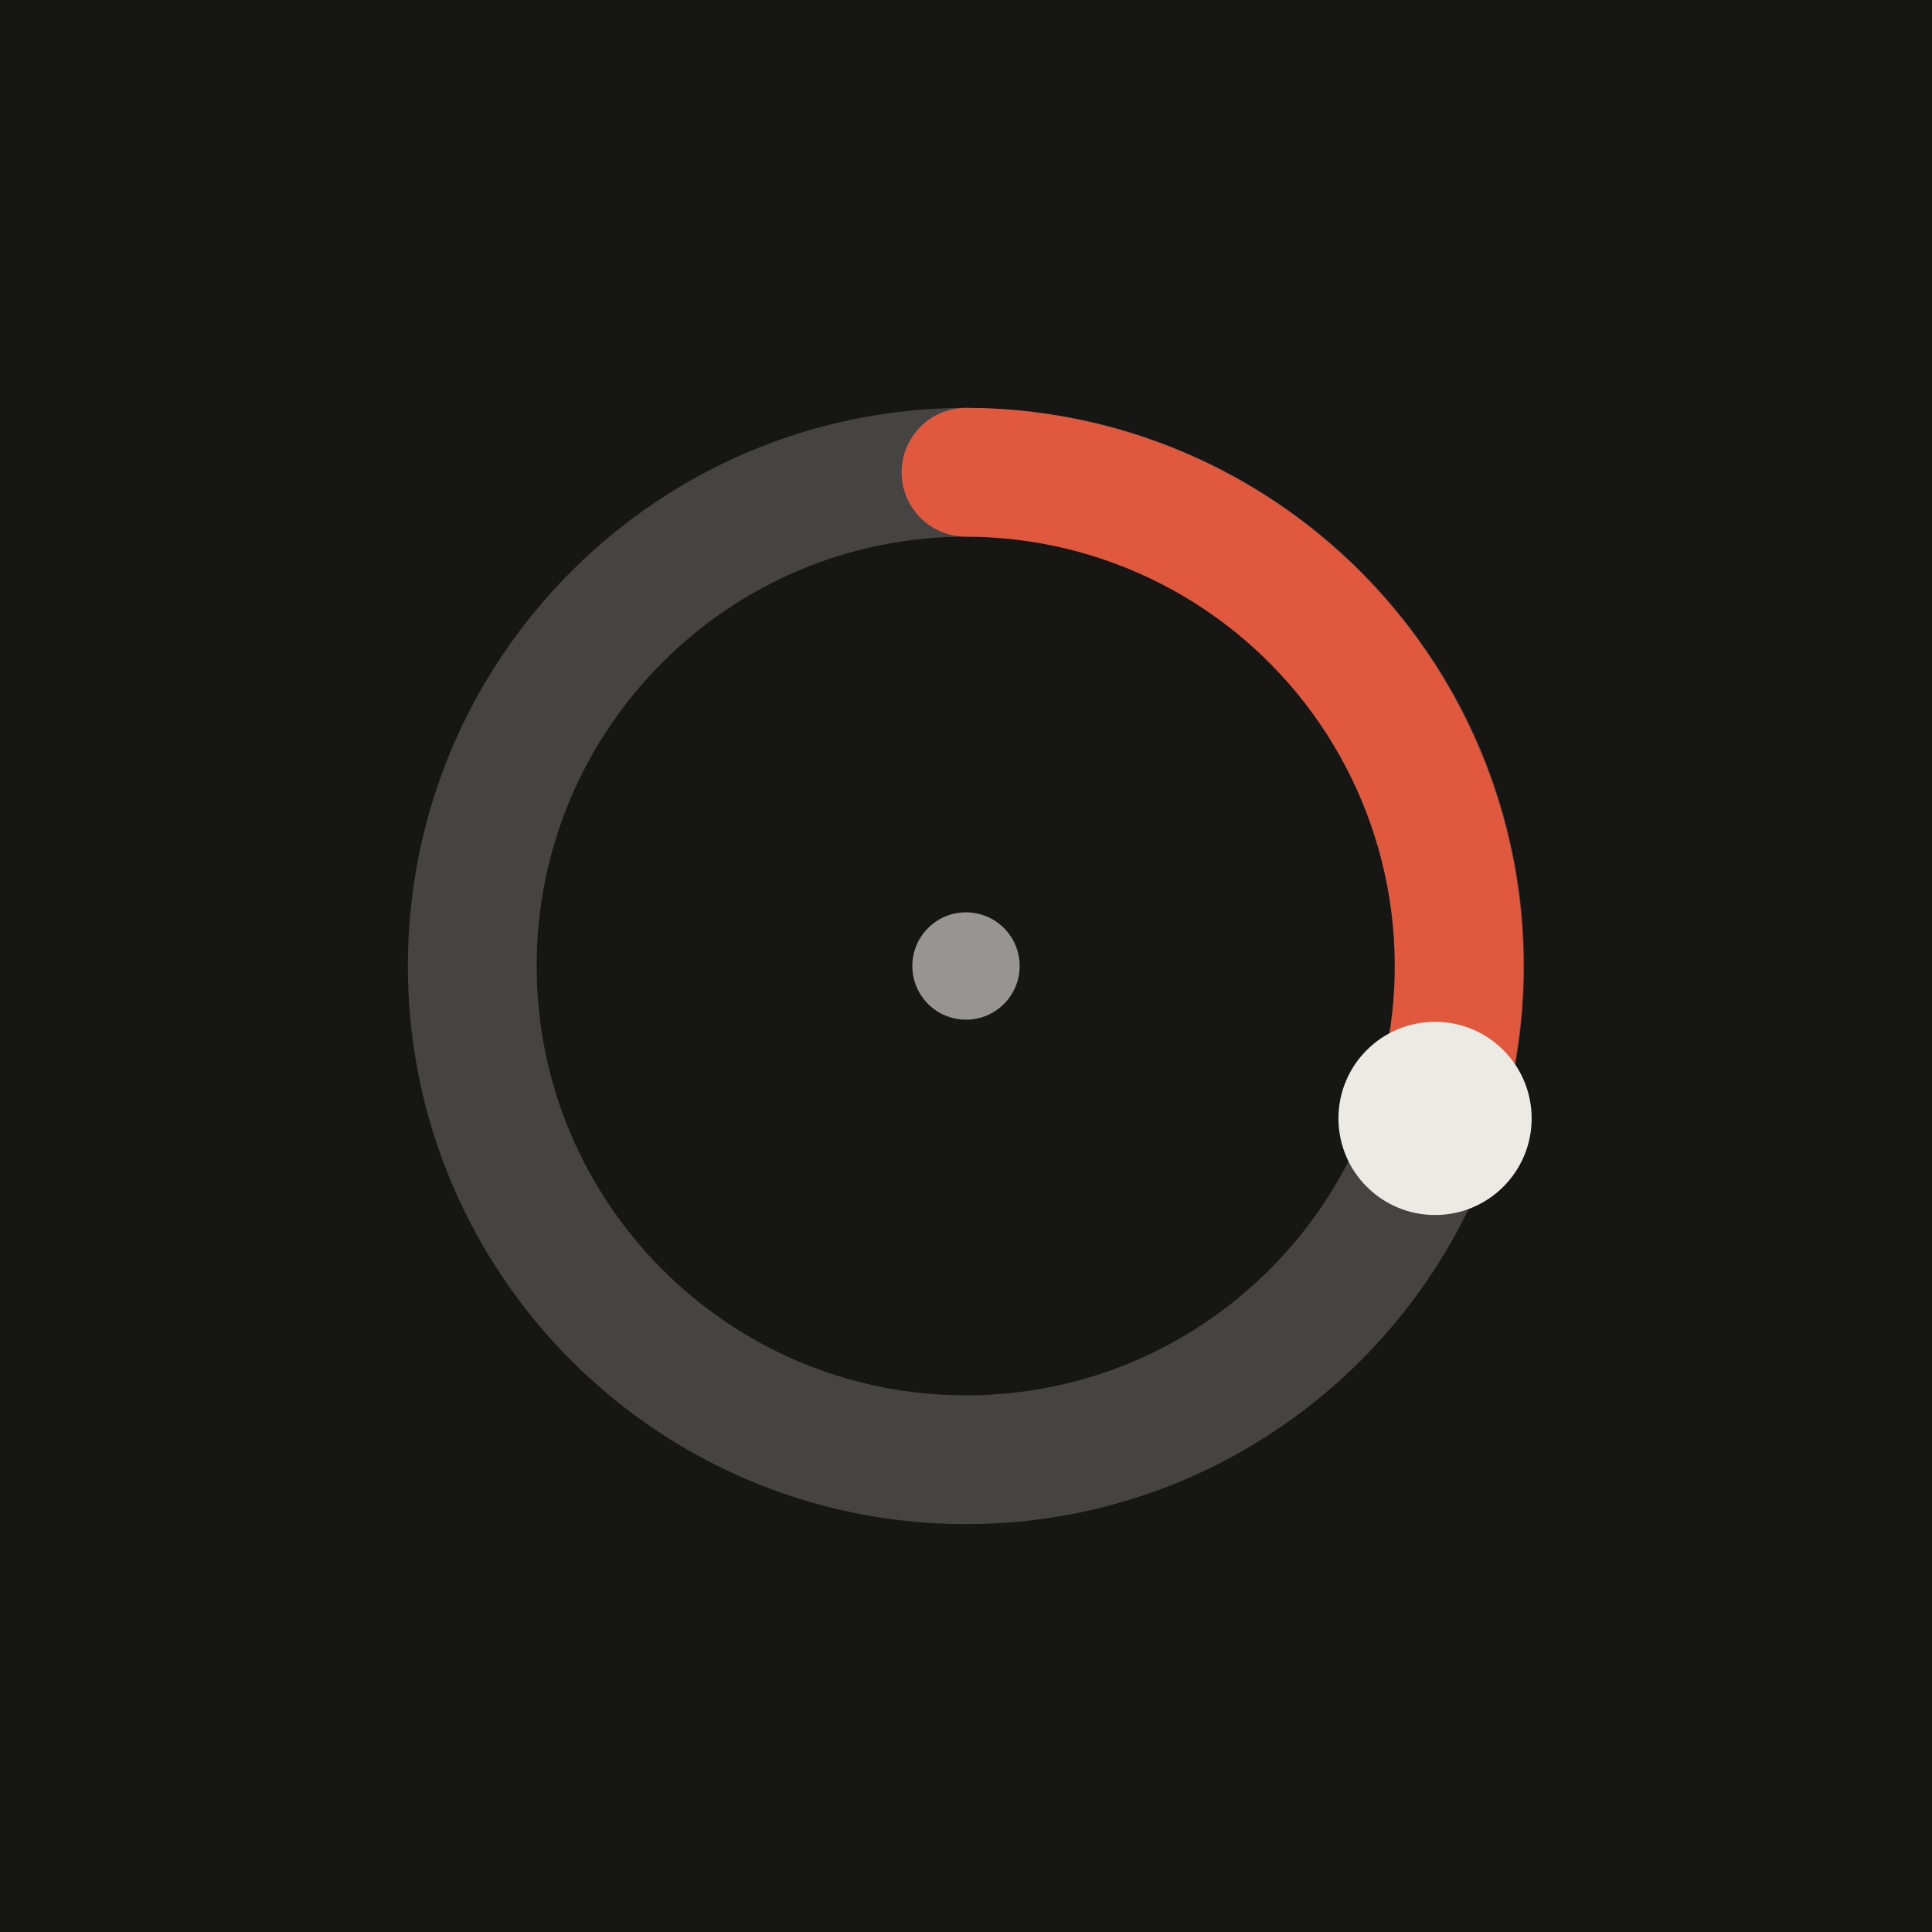
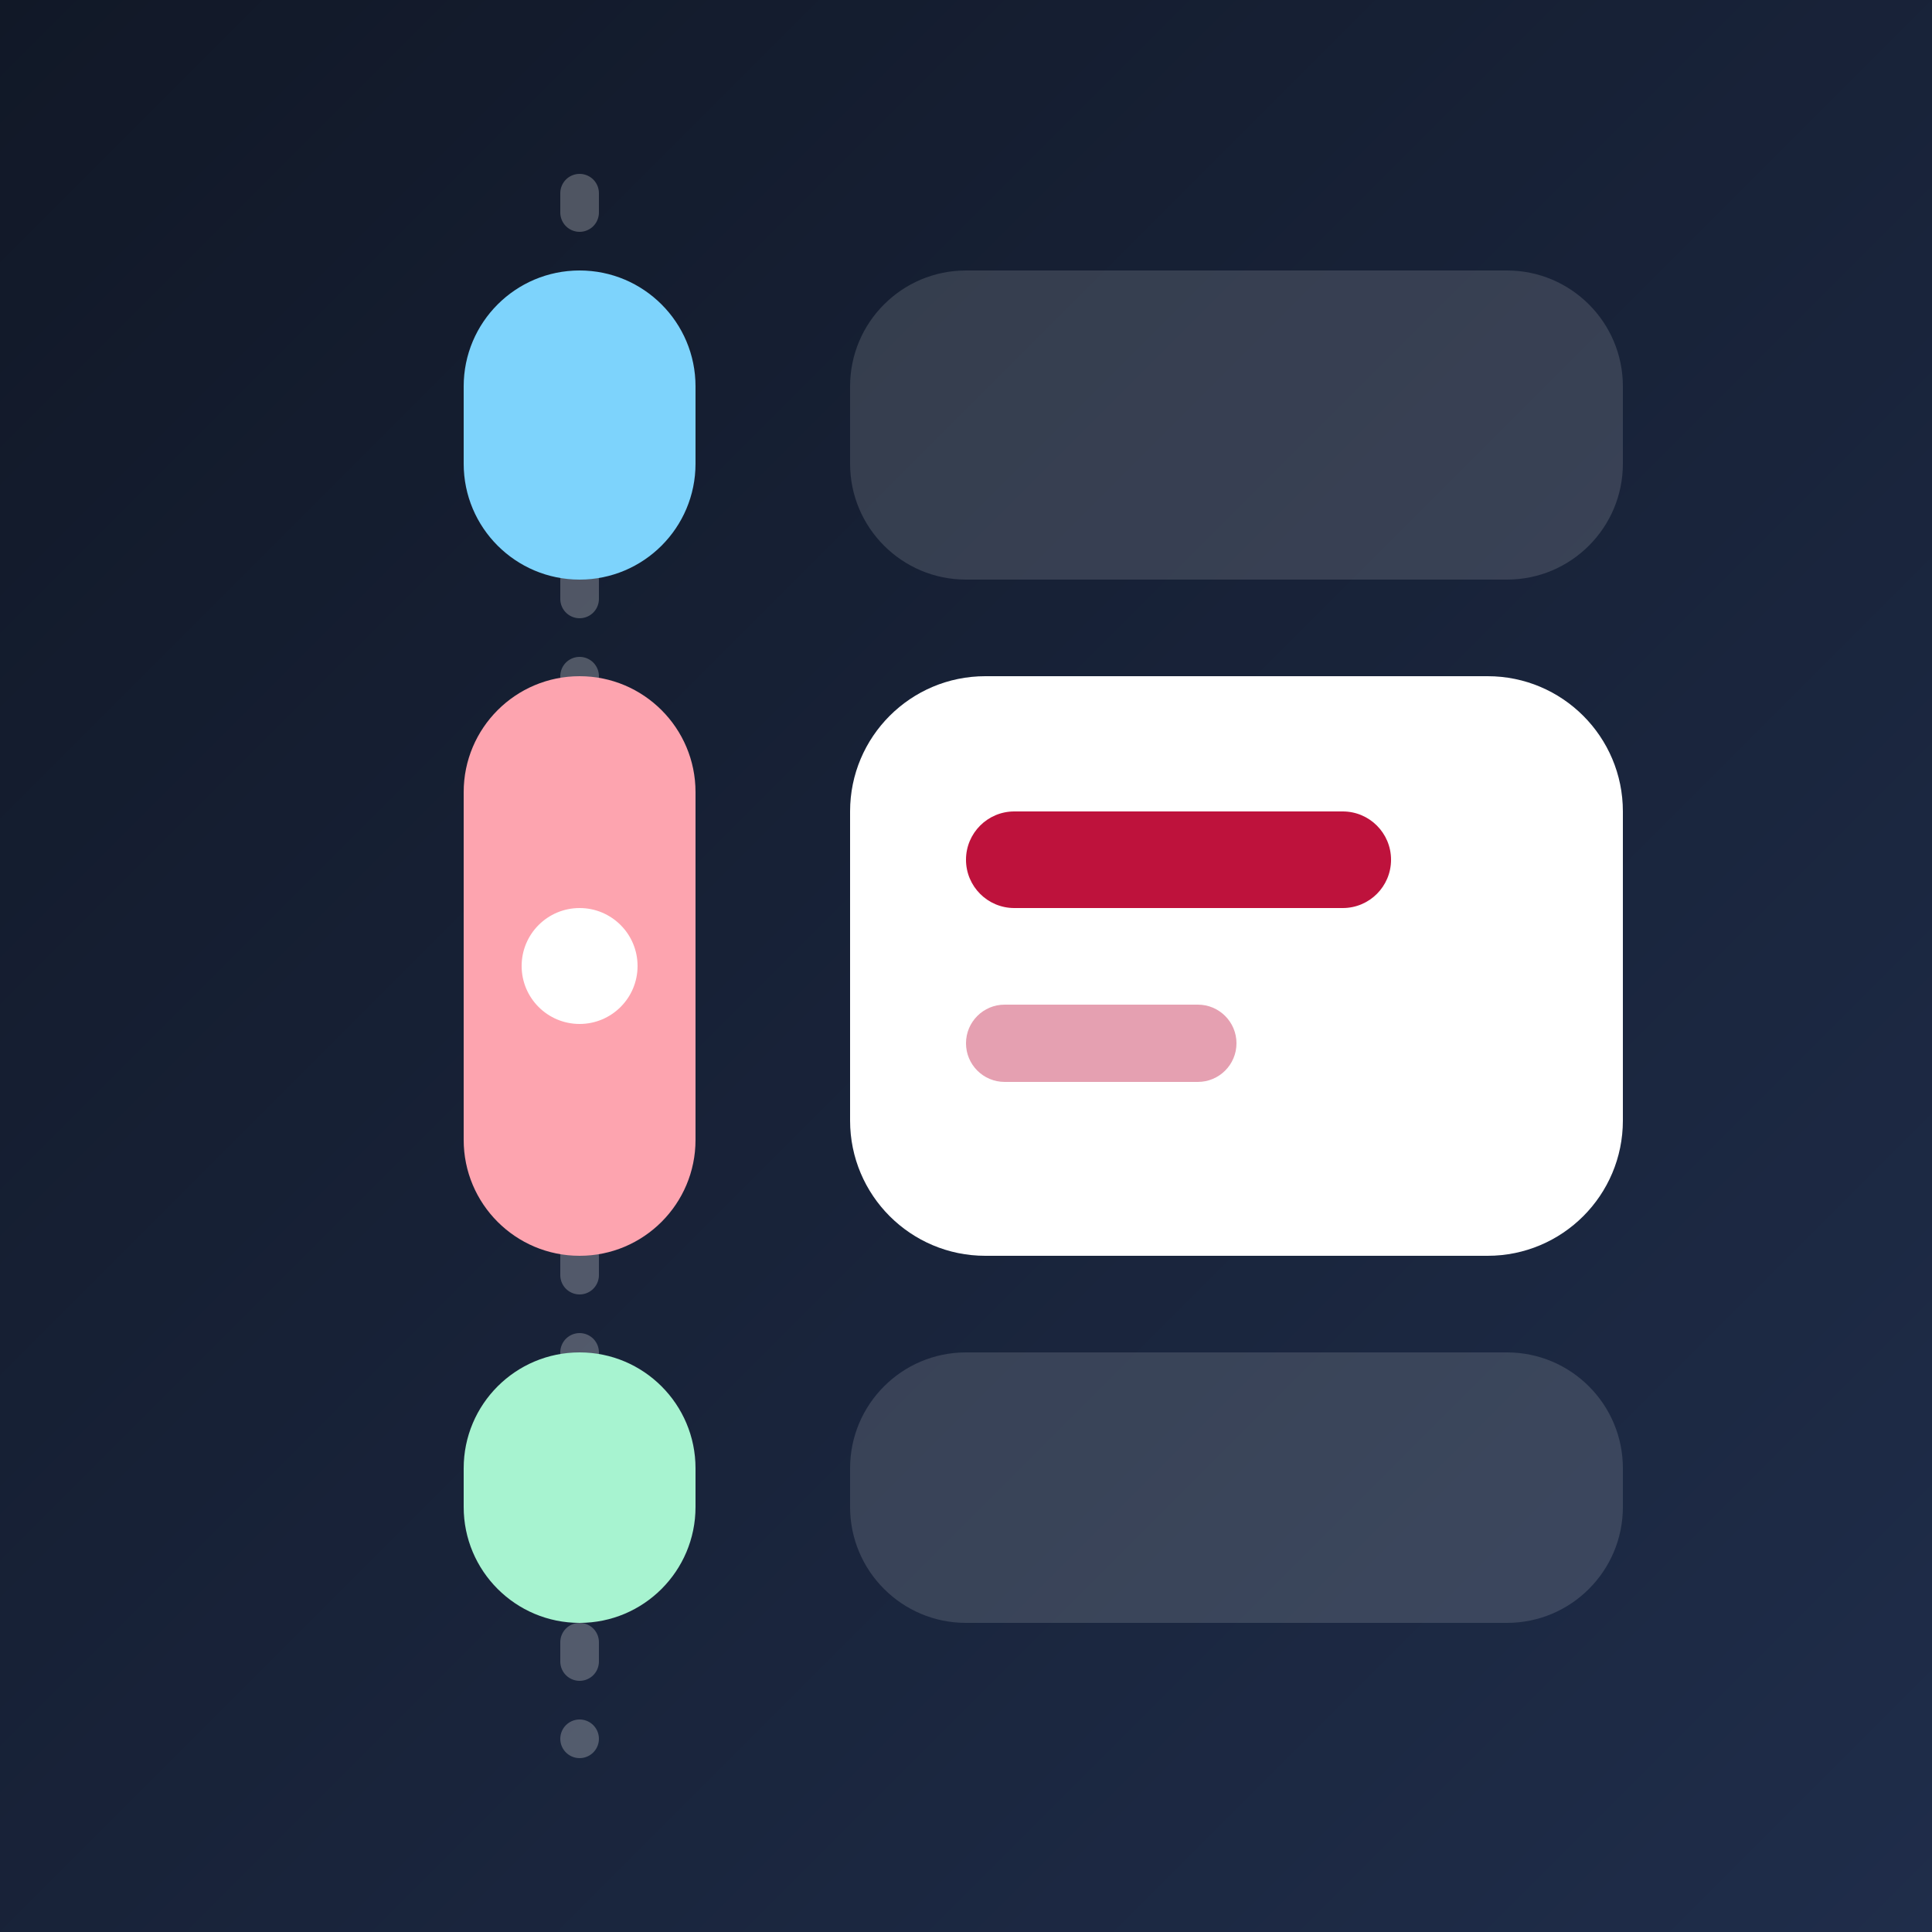
- <svg xmlns="http://www.w3.org/2000/svg" viewBox="0 0 180 180">
-   <rect width="180" height="180" fill="#161615" />
-   <circle cx="90" cy="90" r="46" fill="none" stroke="#ECEAE4" stroke-opacity=".22" stroke-width="12" />
-   <path d="M90 44a46 46 0 0 1 43.7 60.2" fill="none" stroke="#E0583D" stroke-width="12" stroke-linecap="round" />
-   <circle cx="133.7" cy="104.2" r="9" fill="#ECEAE4" />
-   <circle cx="90" cy="90" r="5" fill="#ECEAE4" fill-opacity=".6" />
+ <svg xmlns="http://www.w3.org/2000/svg" viewBox="0 0 100 100" width="1024" height="1024">
+   <defs>
+     <linearGradient id="b2" x1="0" y1="0" x2="1" y2="1">
+       <stop offset="0" stop-color="#111827" />
+       <stop offset="1" stop-color="#1f2d4a" />
+     </linearGradient>
+   </defs>
+   <rect width="100" height="100" fill="url(#b2)" />
+   <line x1="30" y1="10" x2="30" y2="90" stroke="#fff" stroke-width="2" opacity=".25" stroke-dasharray="1 4" stroke-linecap="round" />
+   <rect x="24" y="14" width="12" height="16" rx="6" fill="#7dd3fc" />
+   <rect x="24" y="35" width="12" height="30" rx="6" fill="#fda4af" />
+   <rect x="24" y="70" width="12" height="14" rx="6" fill="#a7f3d0" />
+   <rect x="44" y="14" width="40" height="16" rx="6" fill="#fff" opacity=".14" />
+   <rect x="44" y="35" width="40" height="30" rx="7" fill="#fff" />
+   <rect x="44" y="70" width="40" height="14" rx="6" fill="#fff" opacity=".14" />
+   <rect x="50" y="42" width="22" height="5" rx="2.5" fill="#be123c" />
+   <rect x="50" y="52" width="14" height="4" rx="2" fill="#be123c" opacity=".4" />
+   <circle cx="30" cy="50" r="3" fill="#fff" />
</svg>
